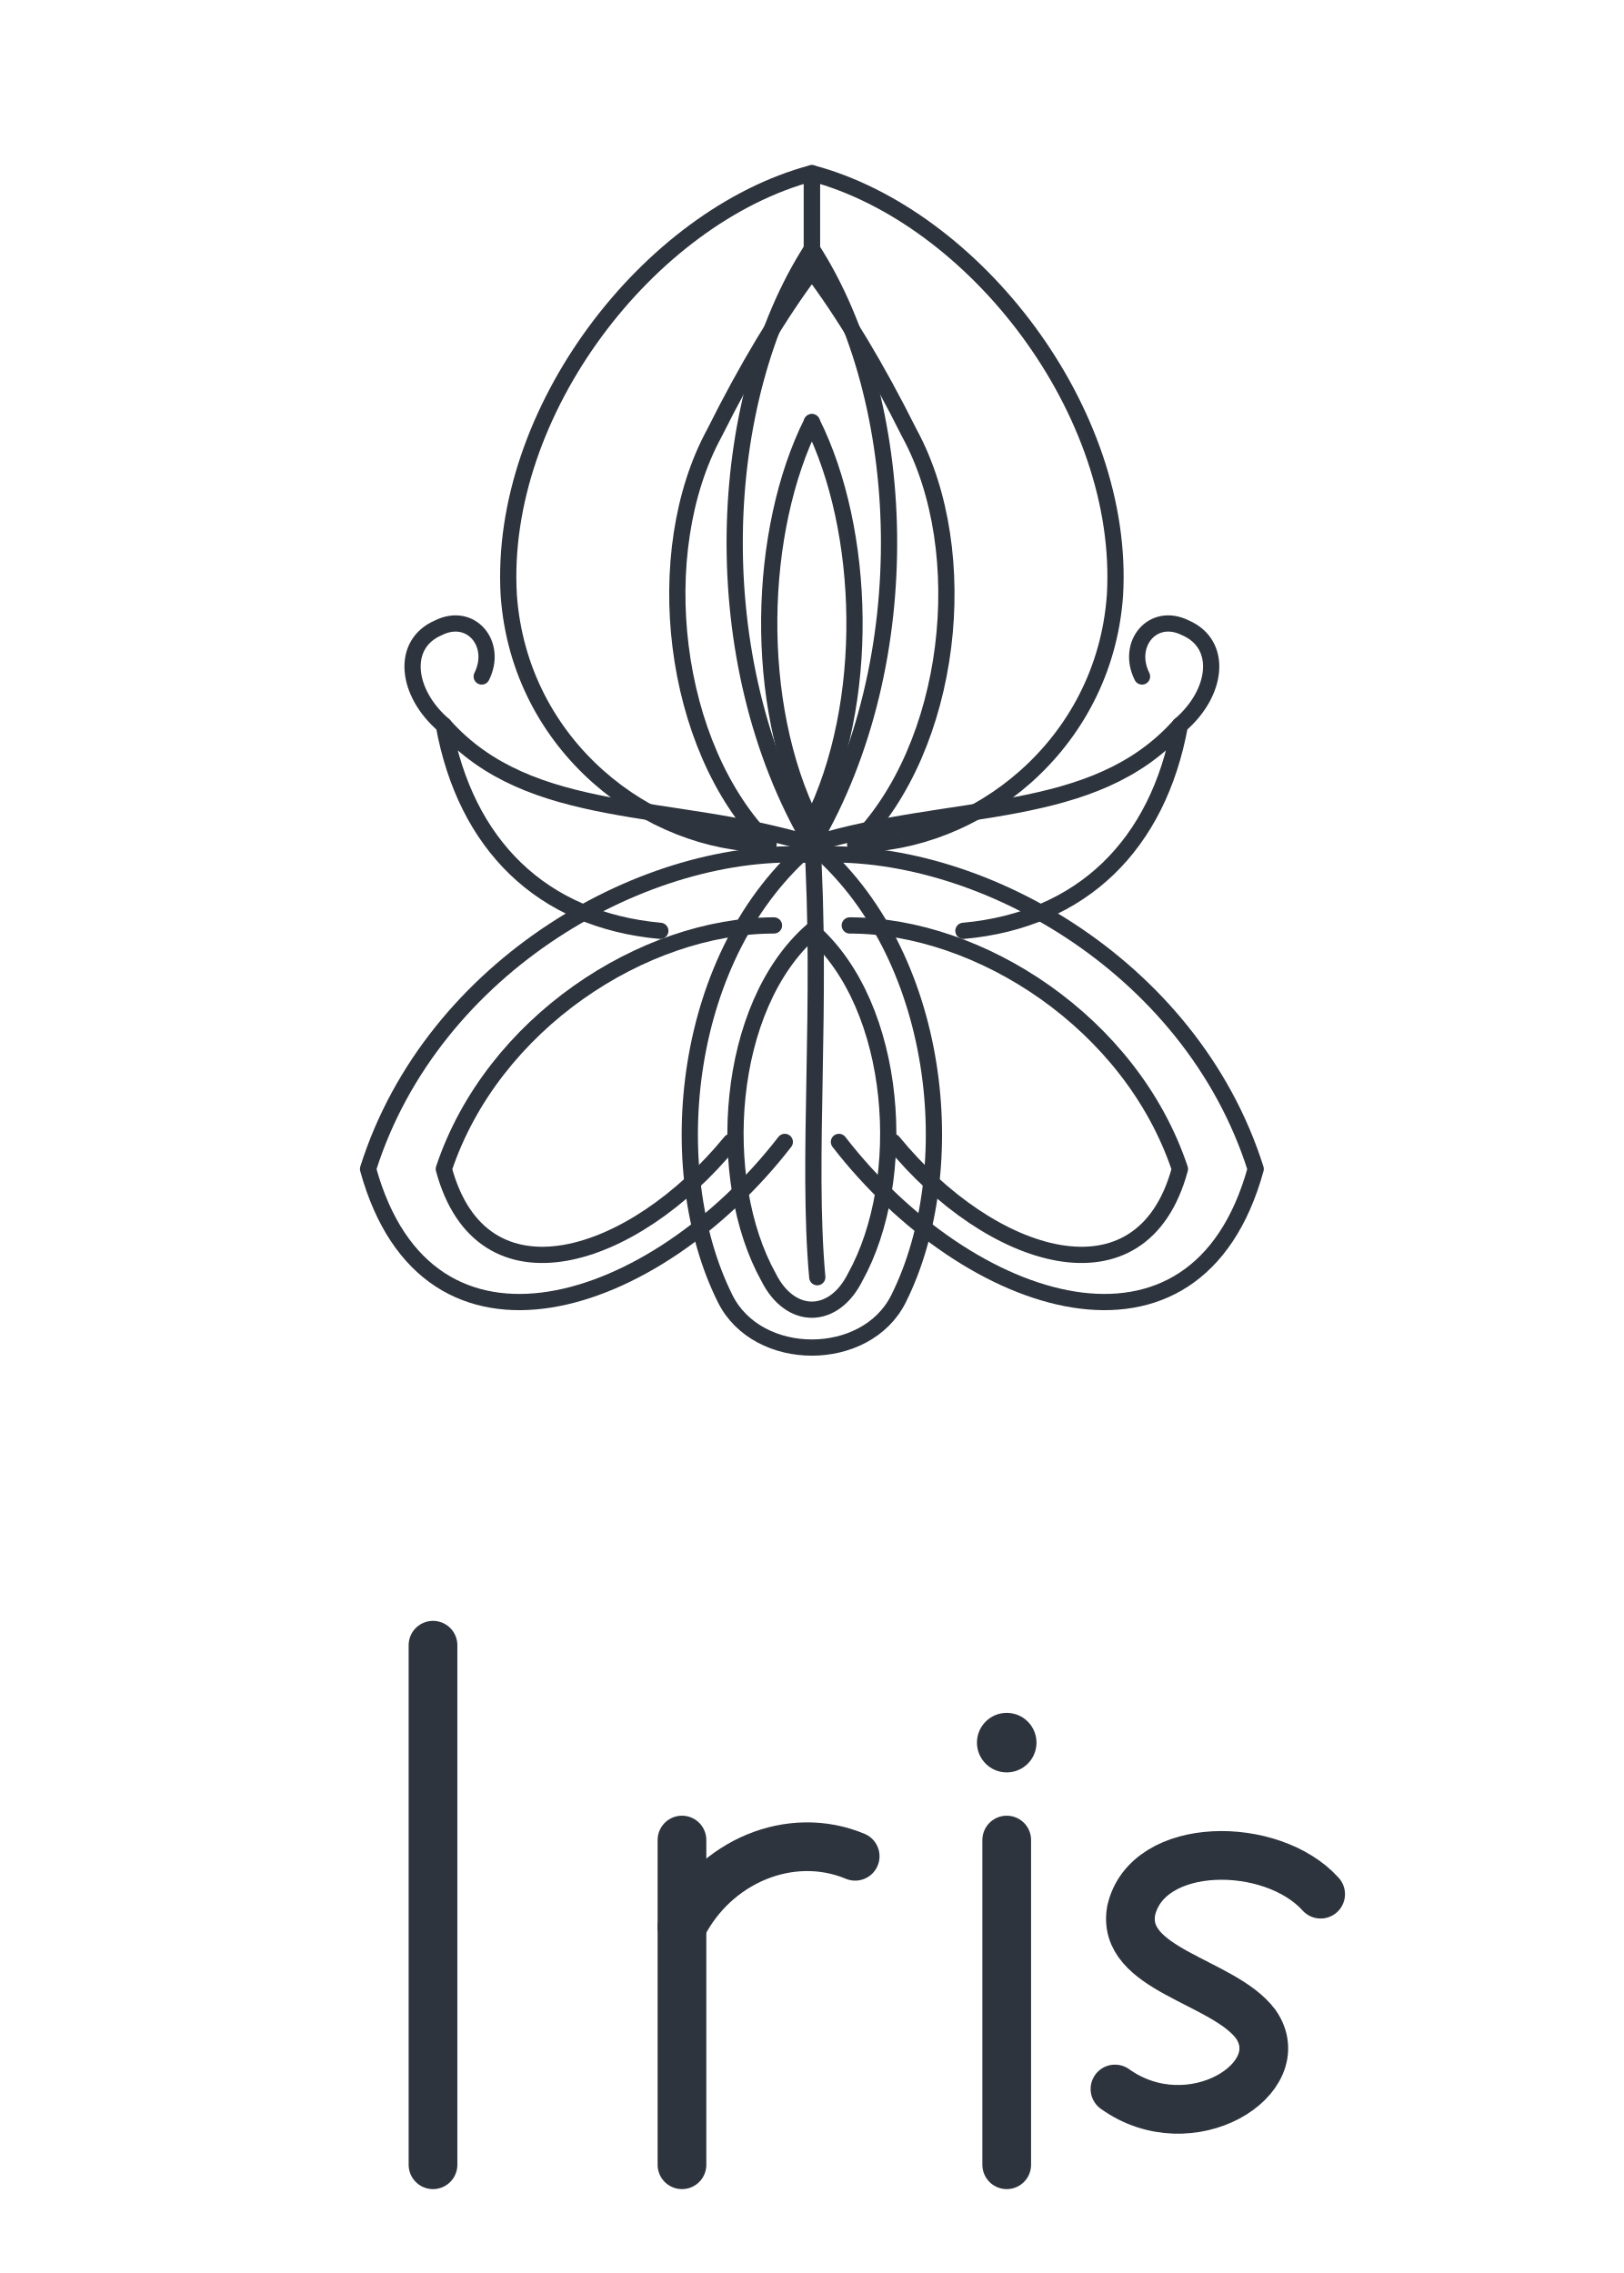
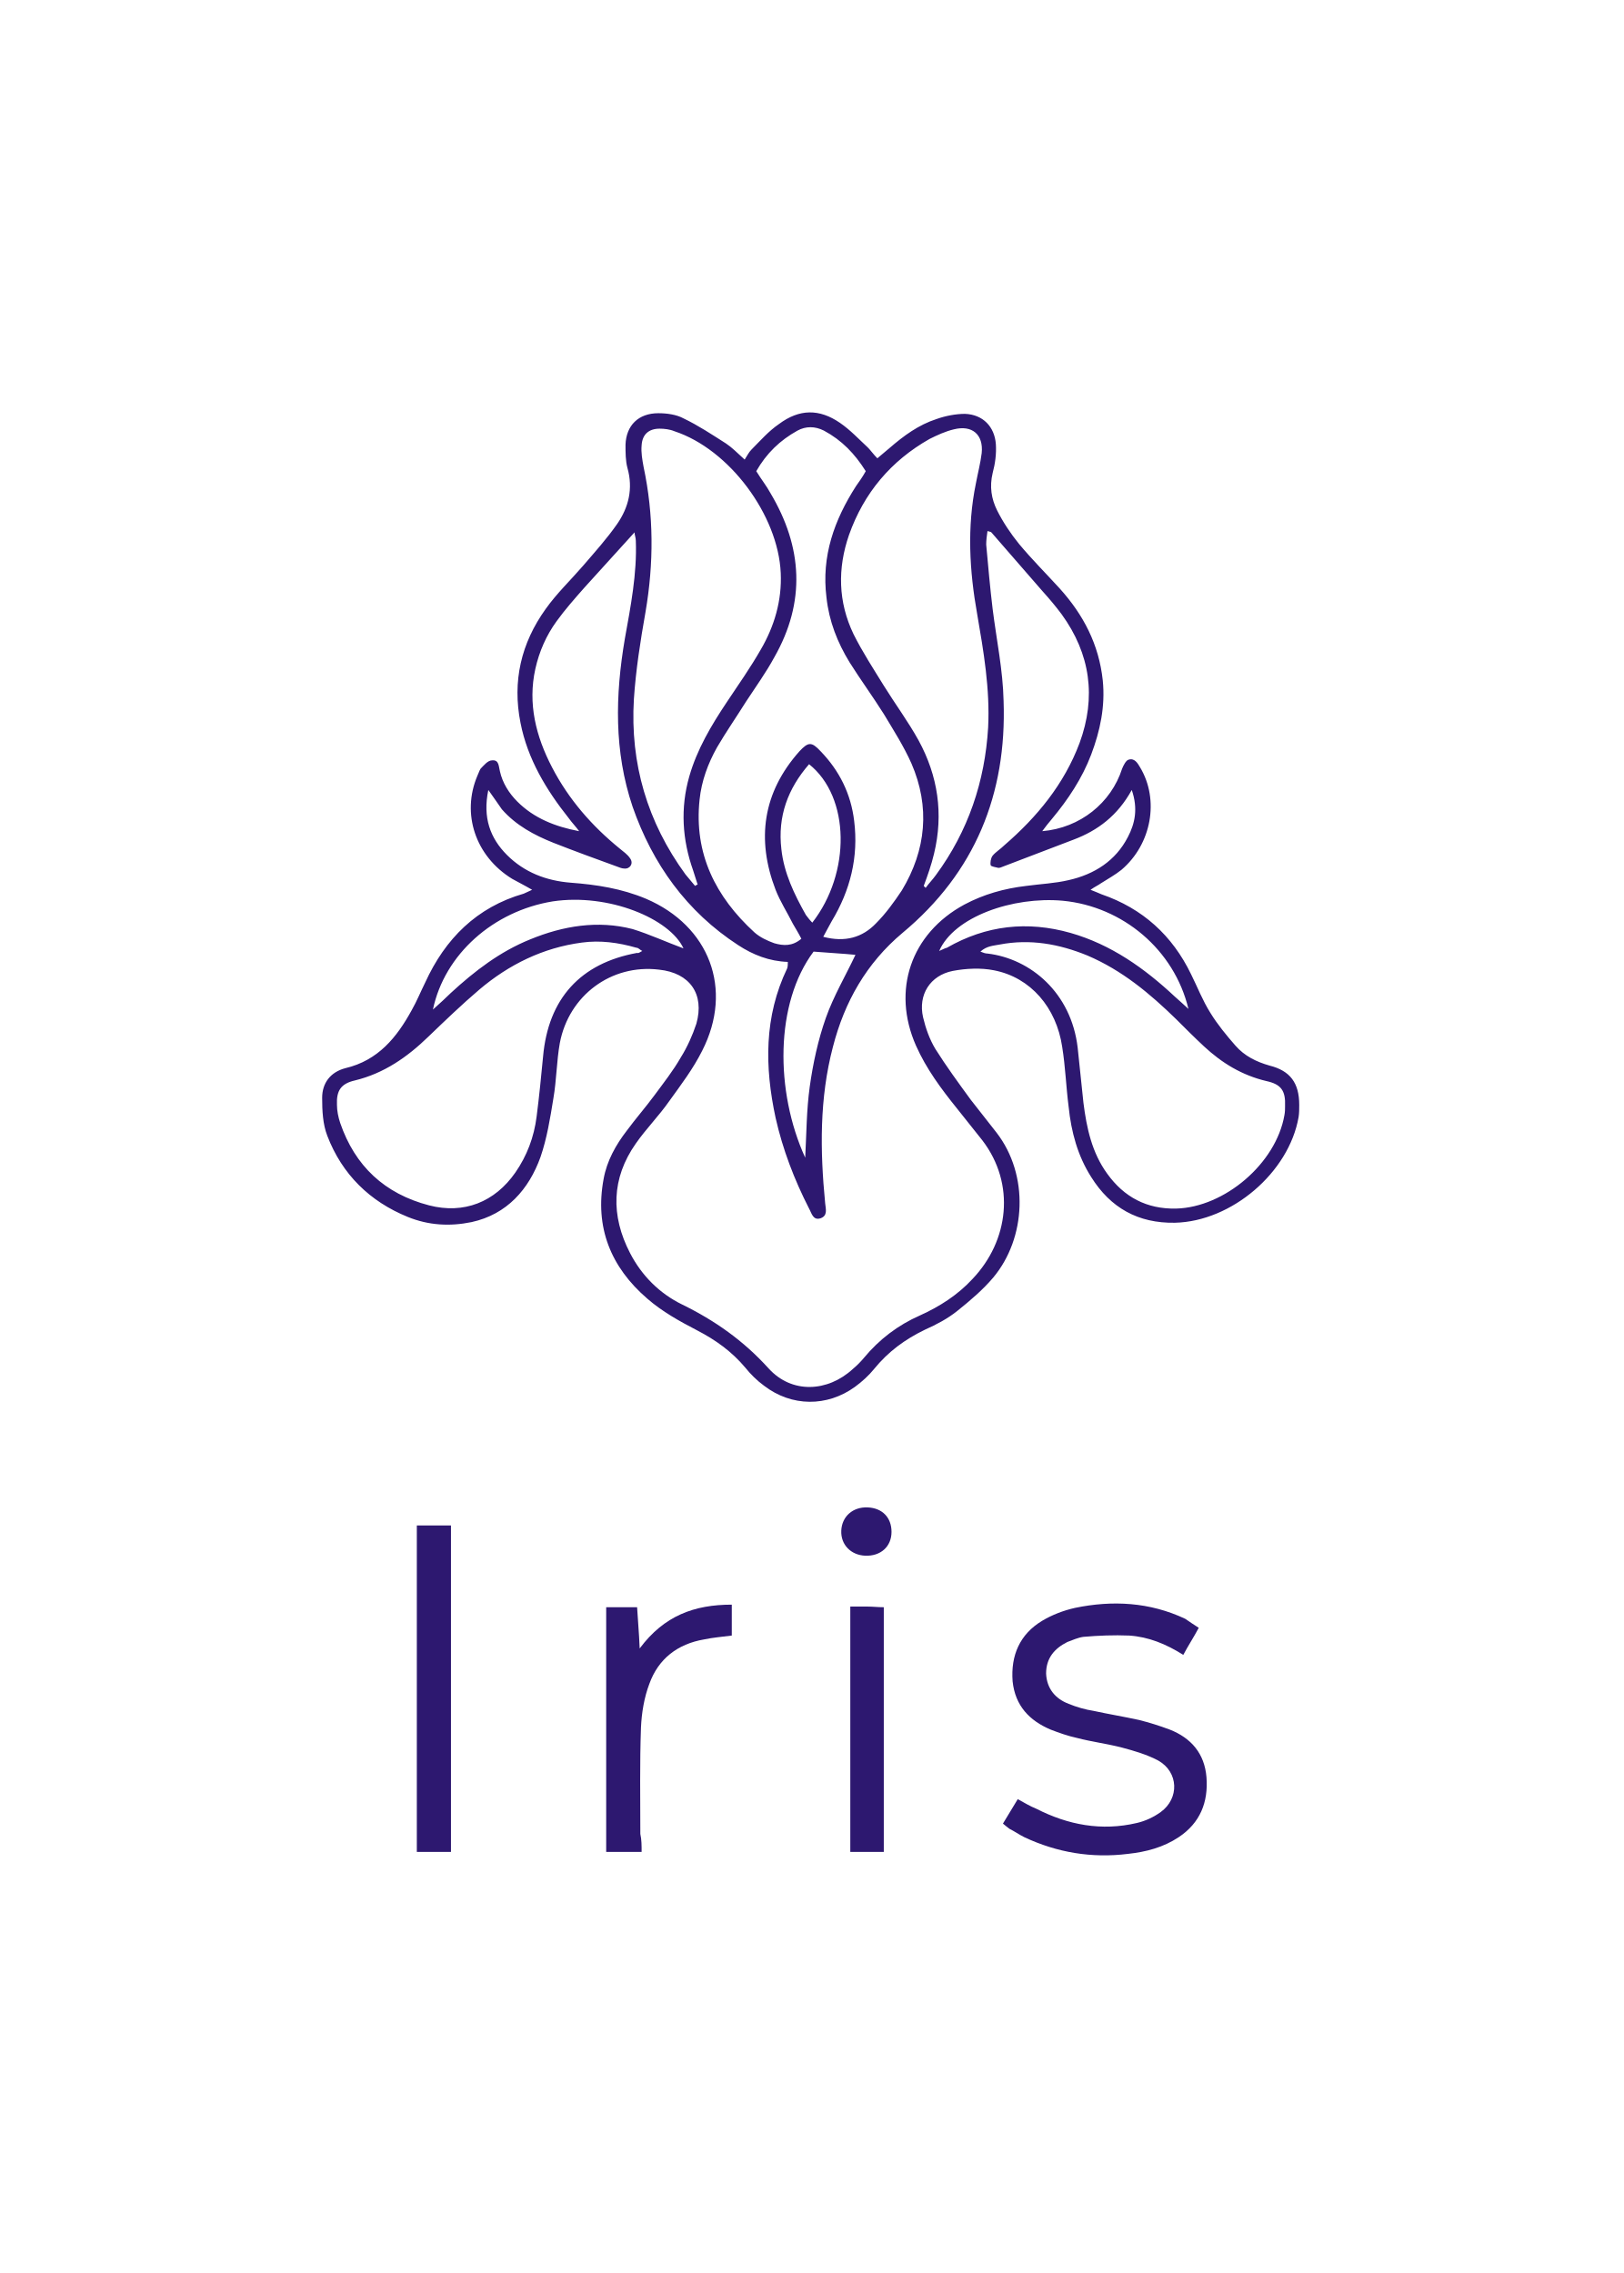
<svg xmlns="http://www.w3.org/2000/svg" viewBox="0 0 300 420" width="300" height="420">
-   <g fill="none" stroke="#2E343D" stroke-width="3" stroke-linecap="round" stroke-linejoin="round">
-     <g transform="translate(30 6)">
-       <path d="M120 150 C 96 170 92 210 104 234 C 110 246 130 246 136 234 C 148 210 144 170 120 150 Z" />
-       <path d="M120 166 C 104 180 102 212 112 230 C 116 238 124 238 128 230 C 138 212 136 180 120 166 Z" />
-       <path d="M120 148 C 122 180 119 208 121 230" />
-       <path d="M120 26 C 150 34 178 70 176 104 C 174 132 150 150 128 150 C 146 132 150 96 138 74 C 132 62 126 52 120 44 Z" />
-       <path d="M120 40 C 138 68 140 116 120 150" />
-       <path d="M120 72 C 130 92 131 124 120 146" />
-       <path d="M120 150 C 146 142 172 146 188 128 C 184 150 170 164 148 166" />
-       <path d="M188 128 C 195 122 196 113 189 110 C 183 107 178 113 181 119" />
-       <path d="M120 152 C 150 150 190 172 202 210 C 191 250 149 236 125 205" />
-       <path d="M127 165 C 151 165 179 183 188 210 C 181 236 153 227 135 205" />
-       <path d="M120 26 C 90 34 62 70 64 104 C 66 132 90 150 112 150 C 94 132 90 96 102 74 C 108 62 114 52 120 44 Z" />
-       <path d="M120 40 C 102 68 100 116 120 150" />
-       <path d="M120 72 C 110 92 109 124 120 146" />
-       <path d="M120 150 C 94 142 68 146 52 128 C 56 150 70 164 92 166" />
-       <path d="M52 128 C 45 122 44 113 51 110 C 57 107 62 113 59 119" />
-       <path d="M120 152 C 90 150 50 172 38 210 C 49 250 91 236 115 205" />
-       <path d="M113 165 C 89 165 61 183 52 210 C 59 236 87 227 105 205" />
+   <g transform="translate(50 66) scale(1.19)">
+     <g fill="#2D1870" transform="translate(-214.9 -301.2)">
+       <path d="M255.5,383.9c-1.2-0.7-2.2-1.2-3.1-1.7c-5.7-3.5-7.9-10.1-5.4-16c0.2-0.4,0.3-0.8,0.5-1.1    c0.5-0.5,1.1-1.3,1.8-1.3c1.1-0.1,1,1,1.2,1.7c0.4,1.8,1.4,3.4,2.7,4.7c2.6,2.6,5.9,3.9,9.6,4.6c-0.5-0.7-1.1-1.3-1.6-2    c-3.5-4.4-6.4-9.2-7.5-14.8c-1.3-6.5,0.1-12.4,3.9-17.7c1.7-2.4,3.9-4.5,5.8-6.7c1.8-2.1,3.7-4.2,5.3-6.5c1.8-2.6,2.5-5.5,1.6-8.7    c-0.3-1.1-0.3-2.4-0.3-3.6c0.1-3,2-4.9,5.1-4.9c1.3,0,2.8,0.2,3.9,0.8c2.3,1.1,4.4,2.5,6.6,3.9c0.9,0.6,1.7,1.4,2.9,2.5    c0.4-0.6,0.6-1.1,1.1-1.6c1.4-1.4,2.6-2.8,4.2-3.9c3.2-2.4,6.3-2.4,9.5-0.2c1.6,1.1,2.9,2.5,4.3,3.8c0.5,0.5,0.9,1.1,1.5,1.7    c0.7-0.6,1.3-1.1,1.9-1.6c2.2-1.9,4.5-3.6,7.3-4.5c1.4-0.5,3-0.8,4.4-0.8c2.8,0.1,4.6,2,4.8,4.7c0.1,1.5-0.1,3-0.5,4.5    c-0.5,2.1-0.2,4,0.7,5.8c0.9,1.8,2.1,3.6,3.4,5.2c2,2.4,4.2,4.6,6.3,6.9c3.7,4.1,6.1,8.7,6.7,14.3c0.4,4-0.4,7.8-1.8,11.5    c-1.4,3.7-3.6,7-6.1,10c-0.5,0.6-1,1.2-1.5,1.9c5.9-0.5,10.7-4.4,12.4-9.7c0.2-0.5,0.6-1.3,1-1.4c0.9-0.3,1.4,0.5,1.8,1.2    c3,5,1.8,11.9-2.9,15.9c-1,0.8-2.1,1.4-3.2,2.1c-0.4,0.3-0.9,0.5-1.6,1c0.8,0.3,1.2,0.5,1.7,0.7c6.4,2.2,11,6.4,13.9,12.4    c1,2,1.8,4.1,3,6c1.1,1.8,2.5,3.5,3.9,5.1c1.4,1.6,3.2,2.5,5.3,3.1c3.2,0.8,4.6,2.7,4.6,6.1c0,0.6,0,1.3-0.1,1.9    c-1.5,8.6-10.4,16.2-19.2,16.4c-5.7,0.1-10-2.3-13-7.1c-2.1-3.3-3.1-7-3.5-10.9c-0.4-3.1-0.5-6.2-1-9.3c-0.9-6.1-4.9-10.8-10.6-11.9    c-2-0.4-4.3-0.3-6.4,0.1c-3.5,0.7-5.4,3.7-4.6,7.2c0.4,1.7,1,3.4,1.9,4.9c1.7,2.7,3.6,5.3,5.5,7.9c1.3,1.7,2.7,3.4,4,5.1    c5.1,6.6,4.6,16.4-0.5,22.5c-1.6,1.9-3.6,3.6-5.6,5.2c-1.5,1.2-3.2,2.1-5,2.9c-3.1,1.5-5.7,3.4-7.9,6.1c-0.8,1-1.9,2-3,2.8    c-4.3,3.1-9.8,3.1-14.1-0.2c-1.1-0.8-2.1-1.8-2.9-2.8c-2.1-2.5-4.6-4.3-7.5-5.8c-2.7-1.4-5.4-2.9-7.7-4.9    c-5.7-4.9-8.2-11.1-6.8-18.6c0.5-2.8,1.9-5.3,3.6-7.5c1.4-1.9,2.9-3.6,4.3-5.5c1.4-1.9,2.9-3.8,4.1-5.9c1-1.6,1.8-3.4,2.4-5.2    c1.3-4.6-1-7.9-5.8-8.4c-7.4-0.9-14,4-15.4,11.4c-0.5,2.8-0.5,5.7-1,8.6c-0.5,3.1-1,6.2-2,9.1c-1.8,5-5.2,8.9-10.7,10.1    c-3.4,0.7-6.7,0.5-9.9-0.8c-5.9-2.4-10.2-6.6-12.5-12.6c-0.7-1.8-0.8-3.9-0.8-5.9c0-2.3,1.3-4,3.6-4.6c5.1-1.2,8-4.8,10.3-9    c0.8-1.4,1.4-2.9,2.1-4.3c3.1-6.8,8-11.7,15.3-13.8C254.6,384.3,254.9,384.2,255.5,383.9z M248.7,368.4c-0.9,4.3,0.3,7.5,2.9,10.1    c2.7,2.7,6.1,4,9.9,4.3c4,0.3,7.9,0.9,11.7,2.5c9.8,4.2,13.6,14,8.7,23.6c-1.4,2.8-3.3,5.3-5.1,7.8c-1.6,2.3-3.6,4.3-5.2,6.6    c-3.8,5.4-3.9,11.2-0.9,17c1.8,3.5,4.6,6.3,8.1,8c5.1,2.5,9.5,5.6,13.4,9.9c3.6,4,9.2,3.7,13.1,0.1c0.6-0.5,1.2-1.1,1.7-1.7    c2.4-2.9,5.3-5.1,8.7-6.6c3.1-1.4,5.9-3.2,8.2-5.7c5.6-5.9,6.7-14.7,1.5-21.5c-1.3-1.6-2.6-3.3-3.9-4.9c-2.5-3.1-4.8-6.2-6.4-9.8    c-3.8-8.6-0.8-17.4,7.5-21.9c3-1.6,6.2-2.5,9.6-2.9c2.2-0.3,4.5-0.4,6.6-0.9c4-0.9,7.3-3,9.2-6.7c1.1-2.1,1.6-4.4,0.6-7.3    c-2.2,4-5.3,6.3-9,7.7c-3.7,1.4-7.3,2.8-11,4.2c-0.2,0.1-0.5,0.2-0.7,0.2c-0.4-0.1-1.1-0.2-1.2-0.4c-0.1-0.4,0-1.1,0.3-1.5    c0.5-0.6,1.2-1,1.8-1.6c5.1-4.4,9.3-9.5,11.7-15.9c2.6-7.1,1.7-13.8-2.8-20c-0.9-1.2-1.9-2.4-2.9-3.5c-2.7-3.1-5.3-6.1-8-9.2    c-0.1-0.1-0.3-0.1-0.6-0.2c-0.1,0.7-0.2,1.4-0.2,2.1c0.3,3.3,0.6,6.7,1,10c0.6,4.8,1.6,9.5,1.7,14.3c0.5,14.4-4.4,26.6-15.7,36    c-5.6,4.7-9,10.7-10.8,17.7c-2.1,8-2,16.1-1.2,24.3c0.1,0.9,0.4,1.9-0.7,2.3c-1.2,0.4-1.4-0.8-1.8-1.5c-2.3-4.5-4.1-9.2-5.2-14.1    c-1.7-7.9-1.8-15.7,1.8-23.2c0.1-0.3,0.1-0.6,0.1-1c-2.9-0.1-5.4-1.1-7.7-2.6c-8-5.2-13.3-12.6-16.4-21.5    c-2.9-8.6-2.7-17.3-1.2-26.1c0.9-5,1.9-10.1,1.7-15.2c0-0.5-0.2-0.9-0.2-1.3c-2.6,2.9-5.2,5.7-7.8,8.6c-1.5,1.7-3,3.4-4.3,5.2    c-1.6,2.2-2.7,4.7-3.3,7.4c-1.2,5.4,0.1,10.5,2.6,15.3c2.6,5,6.2,9.1,10.5,12.6c0.6,0.5,1.2,0.9,1.6,1.5c0.6,0.8,0,1.7-0.9,1.6    c-0.4,0-0.8-0.2-1.1-0.3c-3.3-1.2-6.6-2.4-9.9-3.7c-3-1.2-5.8-2.7-8-5.2C250.2,370.5,249.6,369.7,248.7,368.4z M290.3,318.9    c0.8,1.3,1.6,2.3,2.2,3.4c5,8.4,5.5,16.9,0.6,25.5c-1.3,2.4-2.9,4.6-4.4,6.9c-1.5,2.4-3.1,4.7-4.5,7.1c-1.4,2.5-2.4,5.2-2.7,8.1    c-0.9,8.4,2.5,15.1,8.5,20.6c0.9,0.8,2,1.3,3.1,1.7c1.4,0.4,2.8,0.5,4.2-0.7c-0.4-0.8-0.9-1.6-1.3-2.3c-0.9-1.8-2-3.5-2.7-5.3    c-3-7.8-2-15.1,3.7-21.5c1.4-1.5,1.9-1.5,3.3,0c2.9,3,4.7,6.6,5.2,10.8c0.7,5.6-0.6,10.8-3.5,15.6c-0.4,0.7-0.8,1.5-1.3,2.4    c3.4,0.9,6.1,0.1,8.2-2.1c1.5-1.5,2.8-3.3,4-5.1c3.8-6.3,4.4-13,1.5-19.7c-1.2-2.7-2.8-5.2-4.3-7.7c-1.7-2.7-3.6-5.3-5.3-8    c-1.9-3.1-3.2-6.4-3.6-10.1c-0.8-6.4,1.2-12,4.6-17.3c0.5-0.7,1-1.4,1.5-2.3c-1.7-2.7-3.7-4.8-6.5-6.3c-1.4-0.7-2.8-0.7-4.1,0    C294,314.1,291.9,316.1,290.3,318.9z M280.8,383.3c0.1-0.1,0.3-0.2,0.4-0.2c-0.2-0.7-0.5-1.5-0.7-2.2c-1.7-4.8-2-9.7-0.6-14.6    c1.2-4.2,3.4-7.9,5.8-11.5c1.8-2.7,3.7-5.4,5.3-8.2c2.1-3.6,3.3-7.6,3.1-11.9c-0.4-9-8-19.2-16.5-22c-0.7-0.3-1.6-0.4-2.3-0.4    c-1.7,0-2.7,0.9-2.8,2.6c-0.1,1.1,0.1,2.2,0.3,3.3c1.6,7.5,1.6,15,0.3,22.6c-0.8,4.5-1.5,9-1.8,13.5c-0.6,10,2.1,19.1,8,27.2    C279.8,382.1,280.3,382.7,280.8,383.3z M316.3,383.3c0.1,0.1,0.2,0.2,0.3,0.3c0.5-0.7,1.1-1.3,1.6-2c5-6.8,7.6-14.5,8.1-22.9    c0.3-6-0.7-11.8-1.7-17.6c-1.2-6.7-1.6-13.5-0.2-20.3c0.3-1.6,0.7-3.1,0.9-4.7c0.3-2.9-1.5-4.4-4.3-3.7c-1.3,0.3-2.6,0.9-3.8,1.5    c-6,3.4-10.2,8.4-12.5,14.9c-1.8,5.2-1.7,10.4,0.7,15.4c1.4,2.8,3.1,5.4,4.7,8c1.8,2.9,3.8,5.6,5.4,8.5c3,5.5,3.9,11.4,2.4,17.6    C317.5,380,316.9,381.7,316.3,383.3z M272.6,393.4c-0.4-0.2-0.6-0.5-0.9-0.5c-2.8-0.8-5.6-1.2-8.5-0.8c-6,0.8-11.3,3.4-15.9,7.3    c-2.7,2.3-5.3,4.8-7.9,7.3c-3.3,3.2-6.9,5.7-11.4,6.8c-2.2,0.5-2.9,1.6-2.8,3.8c0,0.9,0.2,1.9,0.5,2.8c2.3,6.7,6.9,11,13.8,12.8    c5.4,1.4,10.2-0.5,13.4-5.1c1.8-2.6,2.9-5.5,3.3-8.7c0.4-3.1,0.7-6.2,1-9.3c0.8-9,5.8-14.5,14.6-16.1    C272,393.8,272.2,393.6,272.6,393.4z M325.1,393.5c0.5,0.2,0.8,0.3,1.1,0.3c6.7,0.8,13,6.1,14,14.6c0.3,2.9,0.6,5.7,0.9,8.6    c0.5,3.9,1.3,7.7,3.7,11c2.6,3.6,6.1,5.5,10.7,5.4c7.5-0.2,15.5-7,16.8-14.5c0.1-0.5,0.1-1,0.1-1.4c0.1-2.4-0.6-3.4-2.9-3.9    c-3.8-0.9-6.9-2.8-9.7-5.4c-1.5-1.4-2.9-2.8-4.3-4.2c-4.1-4-8.4-7.6-13.8-9.9c-4.4-1.8-8.9-2.6-13.6-1.7    C327.1,392.6,326.1,392.6,325.1,393.5z M298.5,364.4c-3.3,3.8-4.9,8.1-4.3,13.2c0.4,3.7,2,7,3.8,10.2c0.3,0.4,0.6,0.8,1,1.2    C305,381.3,304.9,369.5,298.5,364.4z M357.4,402.4c-2.2-9.2-10.2-15.9-19.5-16.8c-7.8-0.7-16.9,2.5-19.2,7.8    c0.5-0.2,0.8-0.4,1.2-0.5c6.1-3.5,12.5-4.2,19.2-2.3c6.3,1.8,11.5,5.5,16.2,9.9C355.9,401,356.5,401.6,357.4,402.4z M279,393    c-2.1-4.6-11.6-8.6-20.3-7.3c-9.2,1.5-16.8,8.2-18.6,16.8c1.1-1,2-1.8,2.8-2.6c3.7-3.4,7.6-6.4,12.3-8.3c5.1-2.1,10.5-3,15.9-1.6    C273.7,390.8,276.3,392,279,393z M299.2,393.5c-6,8-6,21.7-1.3,32c0.2-3.8,0.2-7.4,0.7-11c0.5-3.6,1.3-7.3,2.5-10.7    c1.2-3.4,3.1-6.6,4.6-9.8C303.7,393.8,301.6,393.7,299.2,393.5z" />
+       <path d="M359,498.5c-0.8,1.5-1.6,2.7-2.4,4.2c-2.7-1.7-5.4-2.8-8.4-3c-2.4-0.1-4.8,0-7.1,0.2c-0.8,0.1-1.7,0.5-2.5,0.8    c-2,1-3.3,2.5-3.3,4.9c0.1,2.3,1.4,3.9,3.5,4.7c1.2,0.5,2.6,0.9,3.9,1.1c2.3,0.5,4.7,0.9,7,1.4c1.6,0.4,3.2,0.9,4.8,1.5    c3.3,1.3,5.4,3.7,5.7,7.4c0.3,3.9-1,7.1-4.3,9.3c-2.4,1.6-5.1,2.3-7.9,2.6c-5.6,0.7-11-0.2-16.1-2.6c-0.8-0.4-1.5-0.9-2.3-1.3    c-0.3-0.2-0.6-0.5-1-0.8c0.8-1.3,1.5-2.5,2.3-3.8c1.1,0.6,1.9,1.1,2.9,1.5c4.9,2.5,10.1,3.5,15.6,2.2c1.3-0.3,2.6-0.9,3.7-1.7    c2.9-2.1,2.8-6.2-0.4-8c-1.7-0.9-3.7-1.5-5.6-2c-2.3-0.6-4.7-0.9-7-1.5c-1.4-0.3-2.8-0.8-4.1-1.3c-3.3-1.4-5.5-3.7-5.9-7.5    c-0.3-4,1.1-7.3,4.6-9.4c1.5-0.9,3.3-1.6,5.1-2c5.8-1.2,11.6-0.9,17.1,1.7C357.5,497.5,358.2,498,359,498.5z" />
+       <path d="M237.6,482.6c1.9,0,3.5,0,5.3,0c0,16.9,0,33.7,0,50.7c-1.8,0,-3.5,0,-5.3,0C237.6,516.4,237.6,499.7,237.6,482.6z" />
+       <path d="M272.5,533.3c-2,0-3.5,0-5.5,0c0-12.7,0-25.3,0-38c1.8,0,3.2,0,4.8,0c0.1,1.9,0.3,3.9,0.4,6.4    c3.8-5.1,8.5-6.8,14.3-6.8c0,1.7,0,3.2,0,4.8c-1.5,0.2-2.9,0.3-4.3,0.6c-4.1,0.7-7.1,3-8.5,6.9c-0.8,2.1-1.2,4.5-1.3,6.8    c-0.2,5.5-0.1,11-0.1,16.5C272.5,531.4,272.5,532.3,272.5,533.3z" />
+       <path d="M304.9,495.2c1,0,1.9,0,2.7,0c0.8,0,1.6,0.1,2.5,0.1c0,12.7,0,25.3,0,38c-1.8,0,-3.4,0,-5.2,0    C304.9,520.7,304.9,508.2,304.9,495.2z" />
+       <path d="M307.6,479.8c2.3,0.1,3.7,1.6,3.7,3.8c0,2.3-1.7,3.8-4.1,3.7c-2.2-0.1-3.8-1.7-3.7-3.9    C303.6,481.2,305.3,479.7,307.6,479.8z" />
    </g>
-     <g transform="translate(74 300)" stroke-width="9">
-       <path d="M6 4 V100" />
-       <path d="M52 40 V100" />
-       <path d="M52 56 C 58 44 72 38 84 43" />
-       <path d="M112 40 V100" />
-       <path d="M170 50 C 161 40 138 40 135 53 C 133 64 152 66 158 74 C 165 84 146 96 132 86" />
-     </g>
-     <circle cx="186" cy="322" r="5.5" fill="#2E343D" stroke="none" />
  </g>
</svg>
